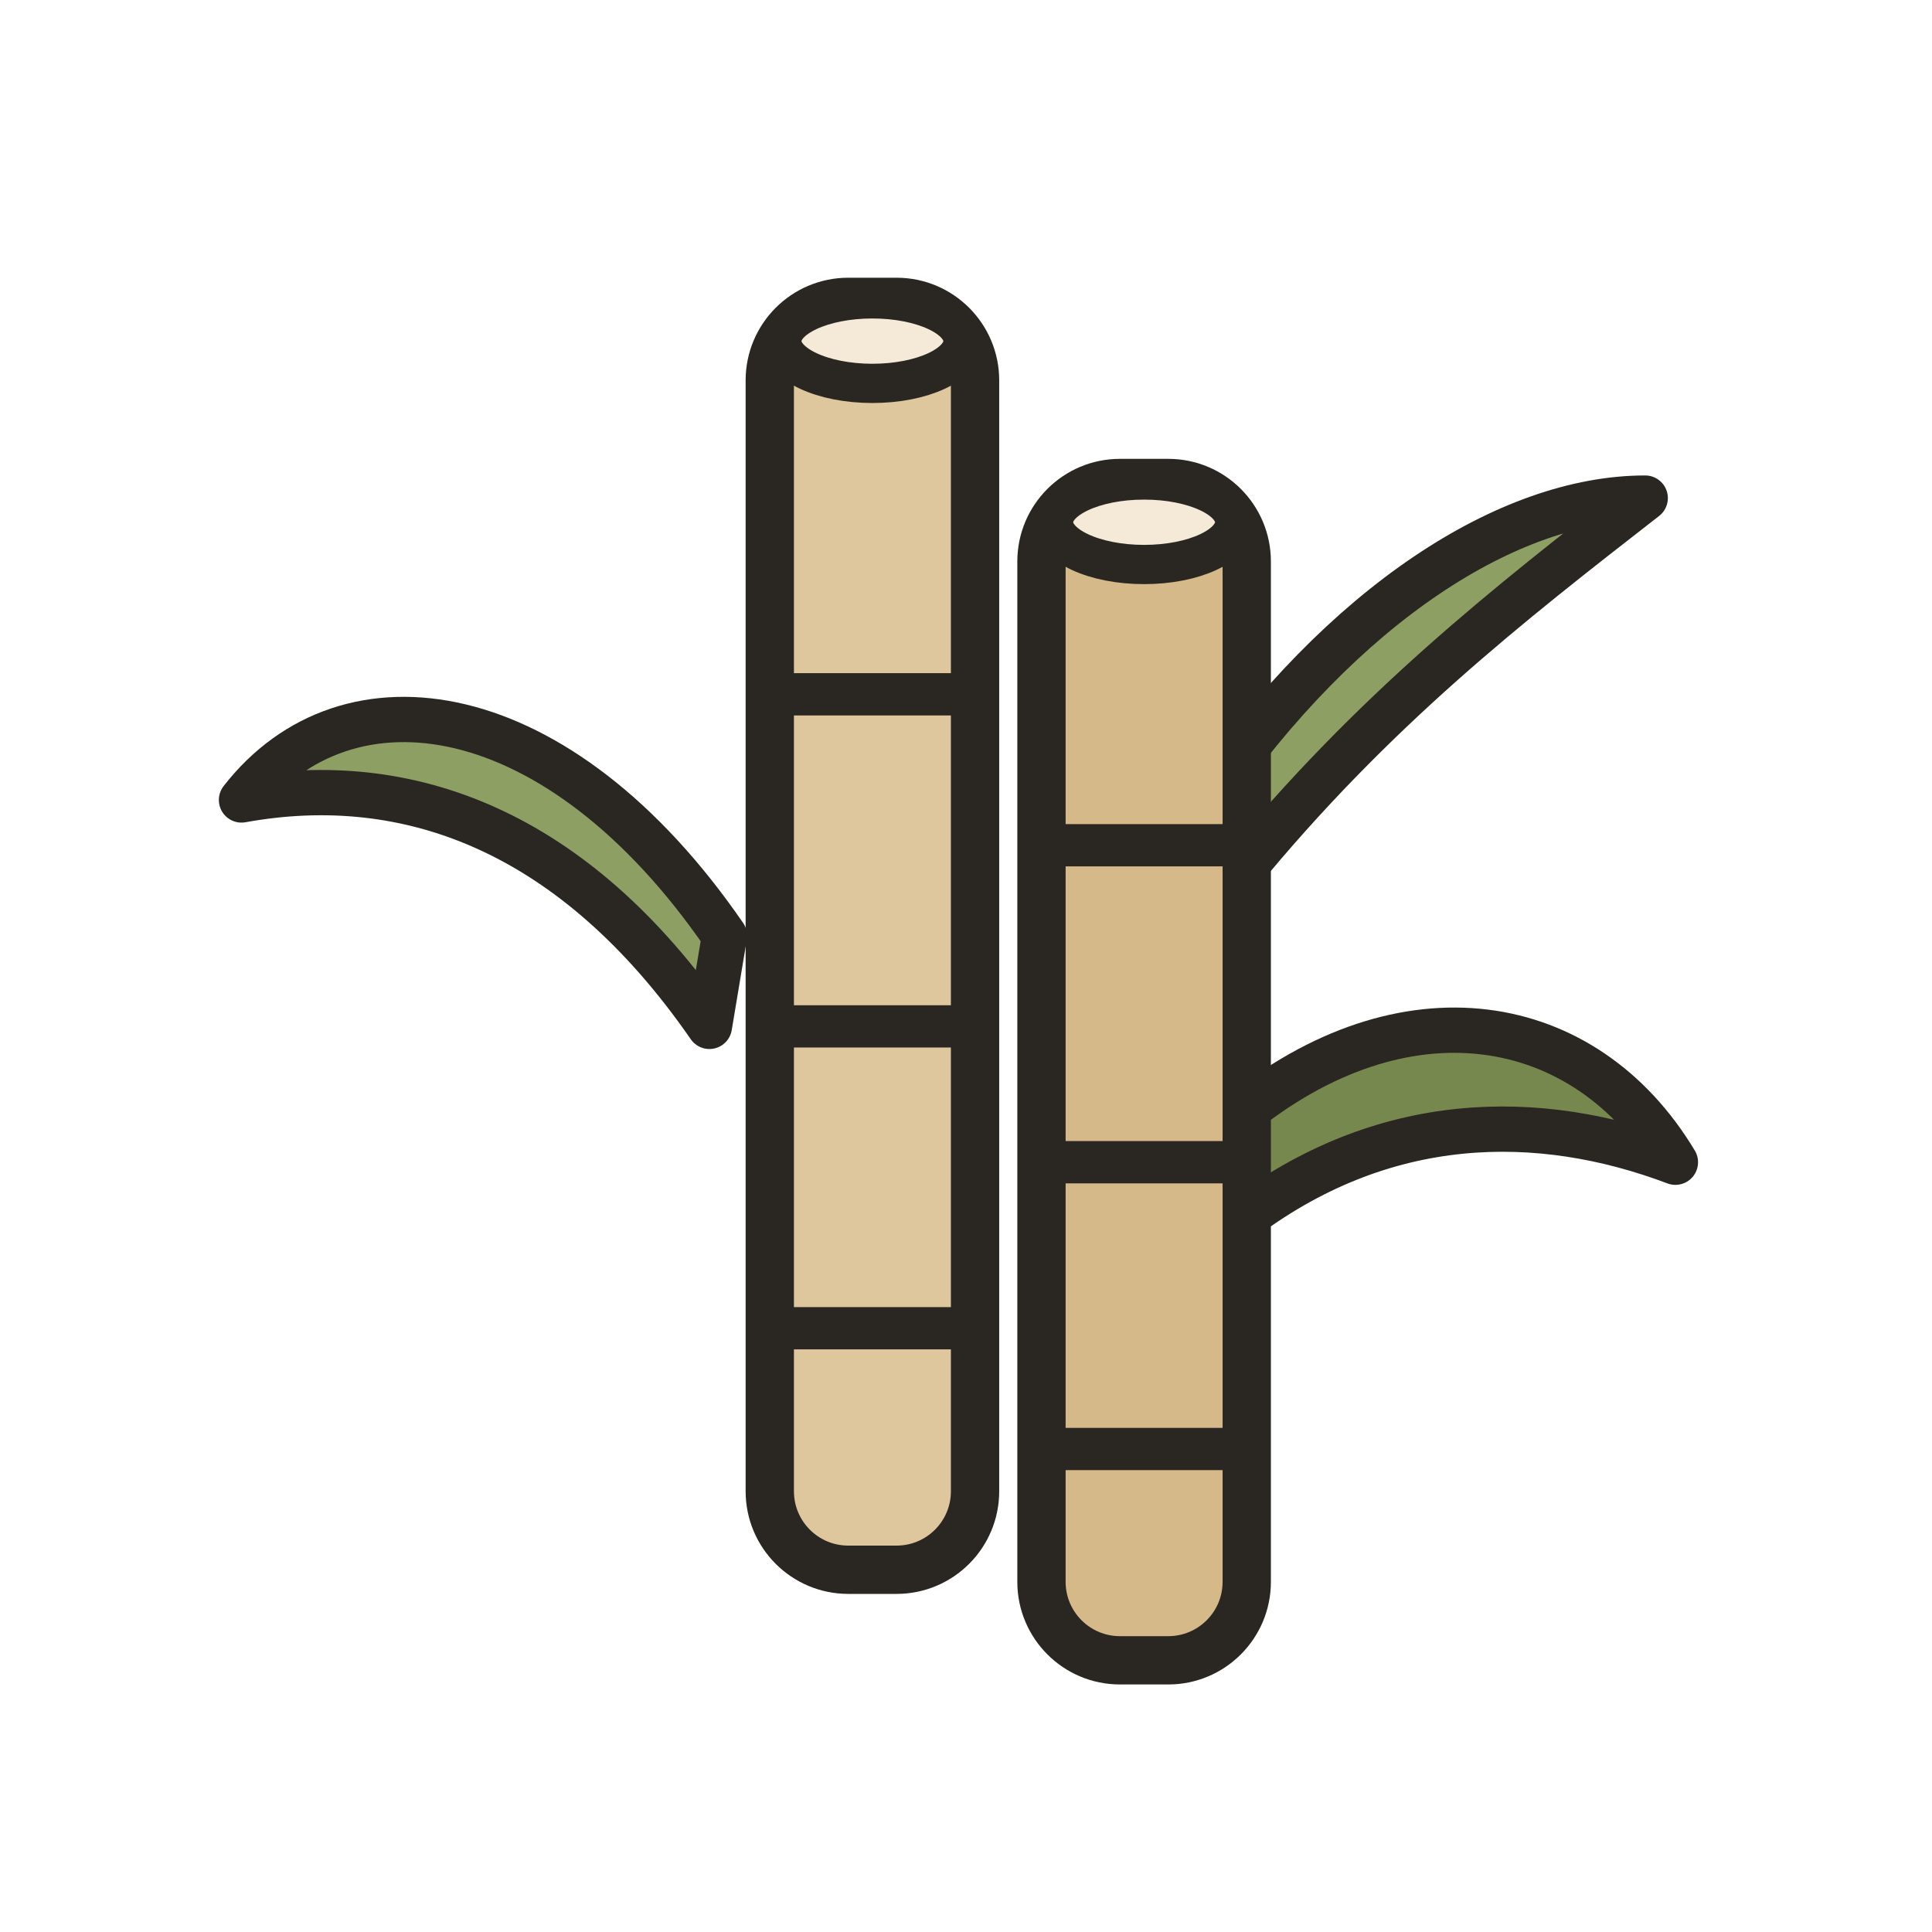
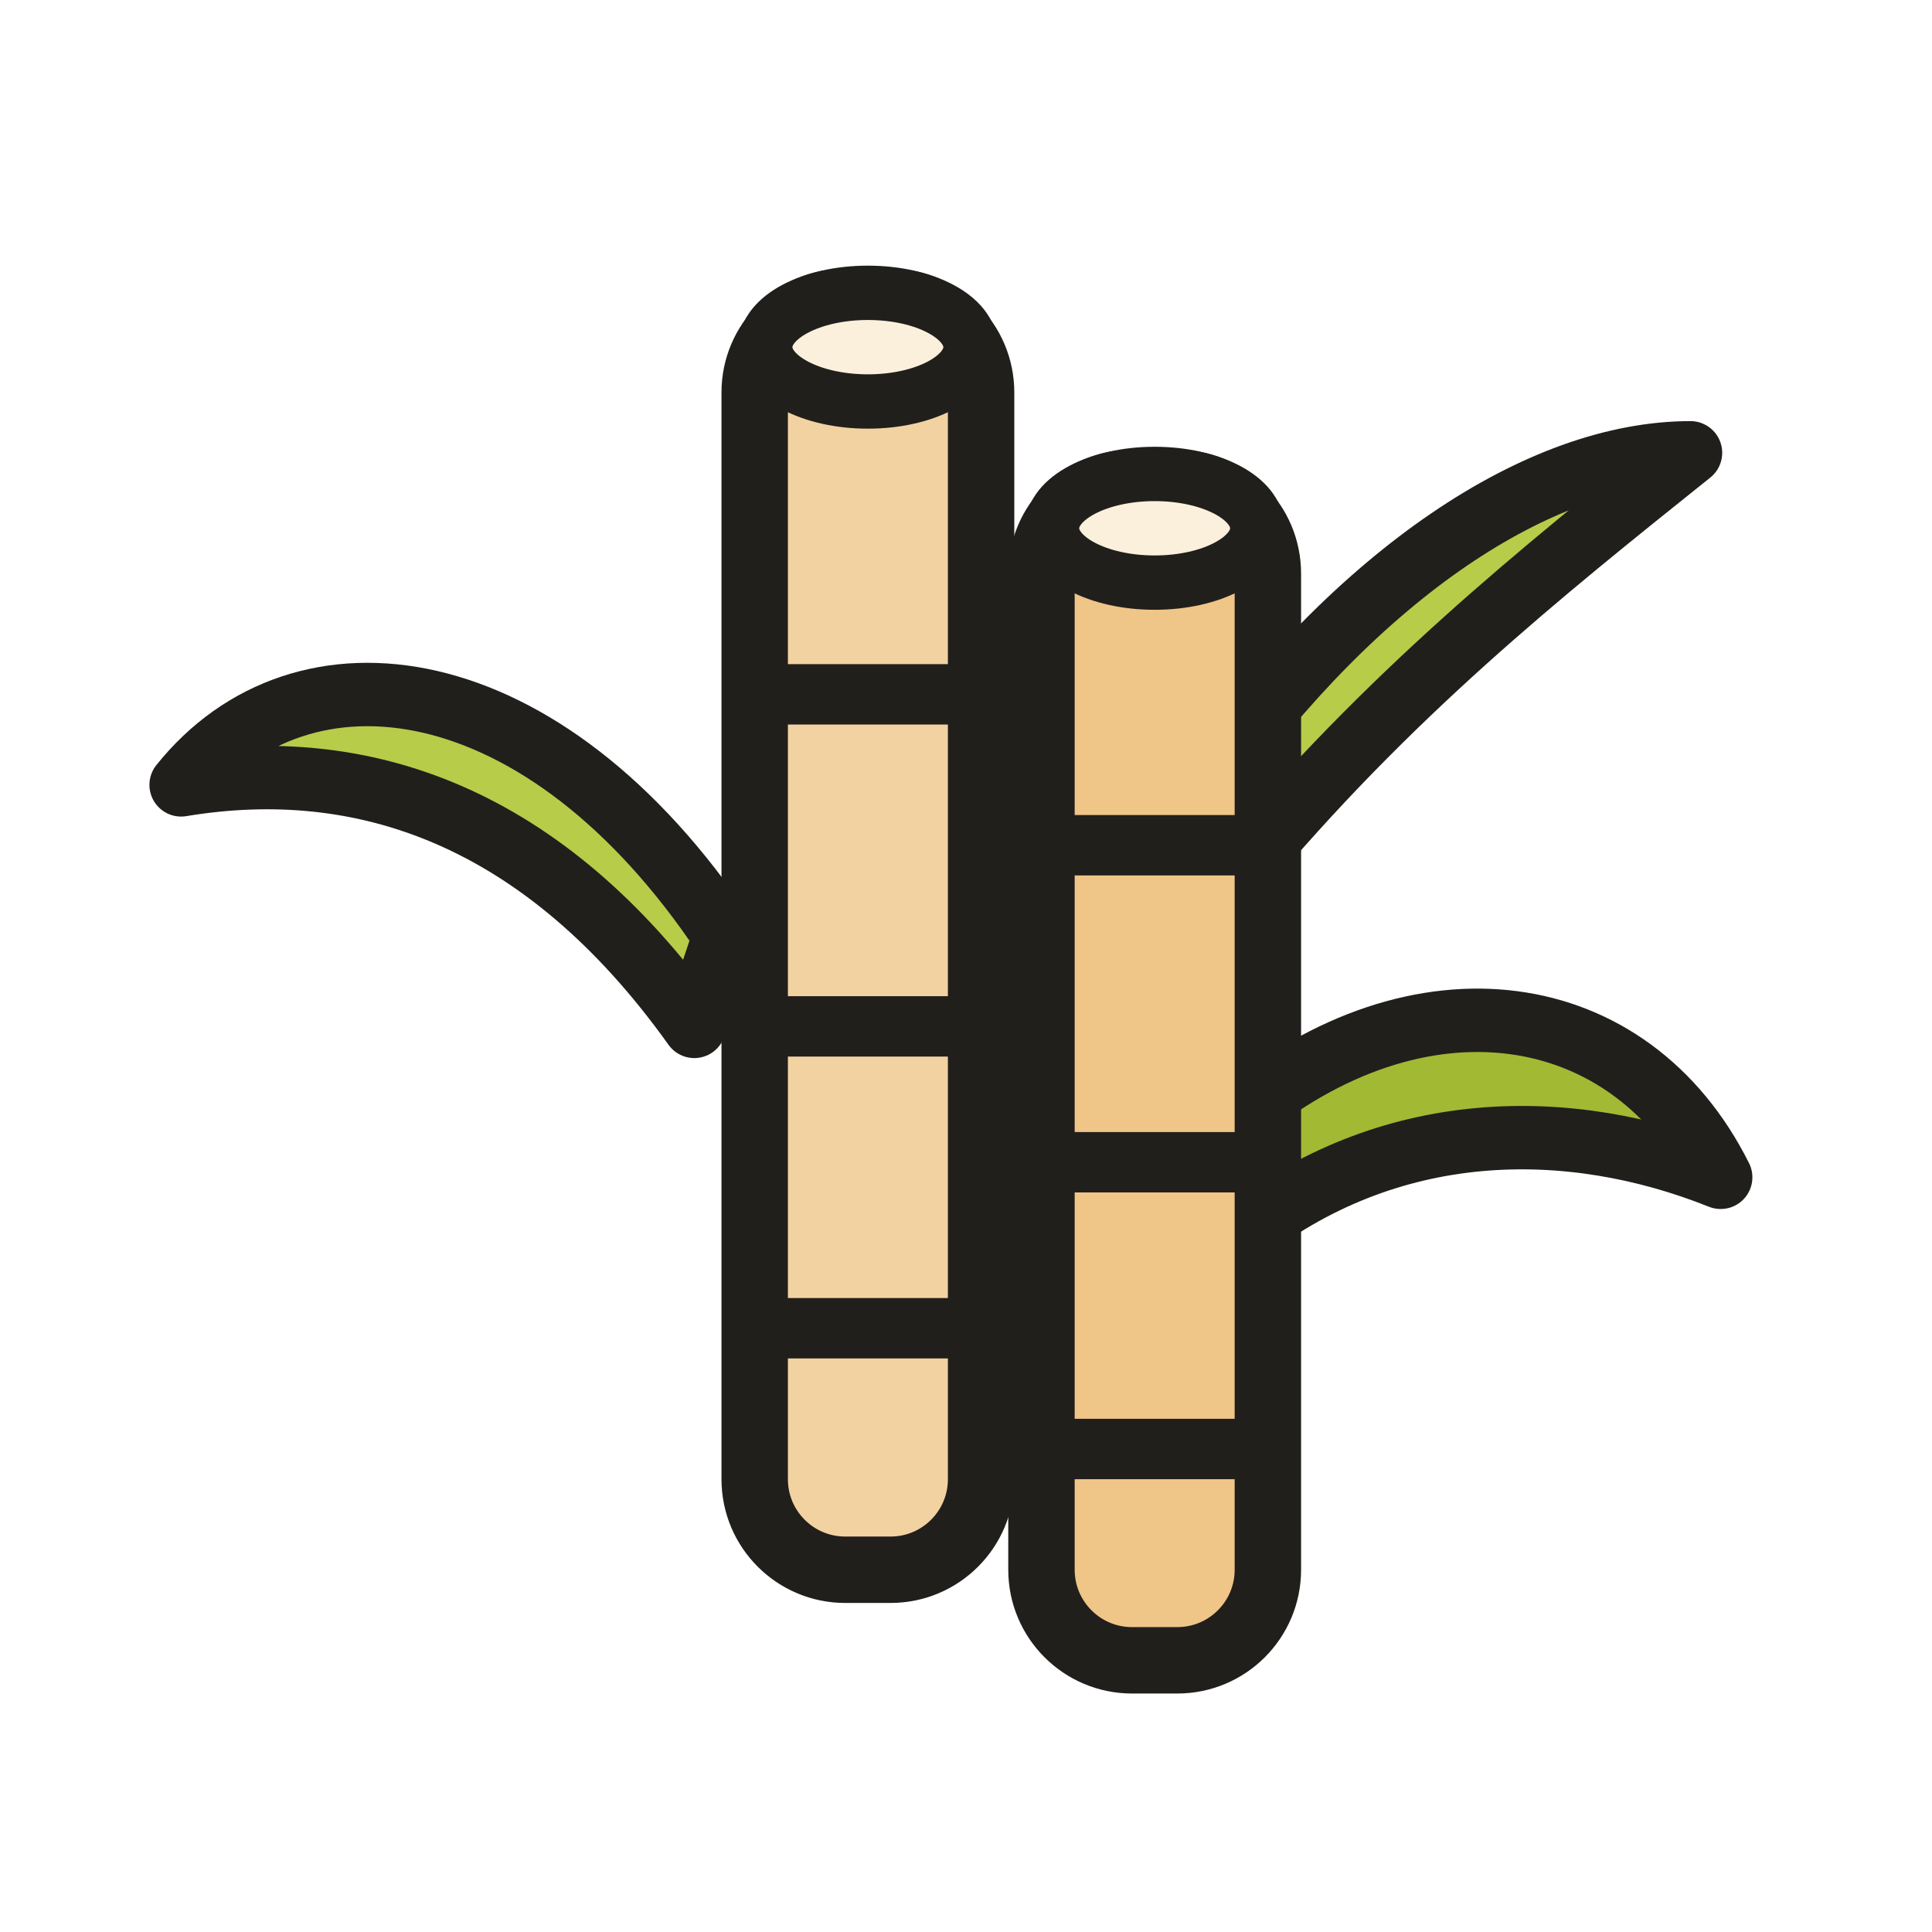
<svg xmlns="http://www.w3.org/2000/svg" viewBox="0 0 64 64" fill="none">
-   <path d="M24 31C18.5 23 11.5 22 8 26.5C13.5 25.5 19 27.5 23.5 34Z" fill="#8E9F63" stroke="#2A2723" stroke-width="1.5" stroke-linecap="round" stroke-linejoin="round" />
-   <path d="M40 26.5C44.5 20 50 16.5 54.5 16.5C50 20 45.5 23.5 41 29Z" fill="#8E9F63" stroke="#2A2723" stroke-width="1.5" stroke-linecap="round" stroke-linejoin="round" />
-   <path d="M41 37C46.5 32.5 52.5 33.5 55.5 38.5C51 36.8 45.8 36.8 41 40.5Z" fill="#76884D" stroke="#2A2723" stroke-width="1.5" stroke-linecap="round" stroke-linejoin="round" />
-   <rect x="25.5" y="10" width="6.8" height="42" rx="2.6" fill="#DEC69D" stroke="#2A2723" stroke-width="1.6" />
-   <ellipse cx="28.9" cy="11.3" rx="3" ry="1.4" fill="#F4EAD7" stroke="#2A2723" stroke-width="1.3" />
-   <path d="M26 23H31.8M26 34H31.8M26 44H31.8" stroke="#2A2723" stroke-width="1.4" stroke-linecap="round" />
-   <rect x="34.5" y="16" width="6.8" height="39" rx="2.6" fill="#D5B988" stroke="#2A2723" stroke-width="1.6" />
-   <ellipse cx="37.9" cy="17.3" rx="3" ry="1.4" fill="#F4EAD7" stroke="#2A2723" stroke-width="1.3" />
-   <path d="M35 28H40.8M35 38.5H40.8M35 48H40.8" stroke="#2A2723" stroke-width="1.4" stroke-linecap="round" />
+   <path d="M24 31C18 22 10 21 6 26C12 25 18 27 23 34Z" fill="#B7CC49" stroke="#211F1C" stroke-width="2.1" stroke-linecap="round" stroke-linejoin="round" />
+   <path d="M40 26C45 19 51 15 56 15C51 19 46 23 41 29Z" fill="#B7CC49" stroke="#211F1C" stroke-width="2.1" stroke-linecap="round" stroke-linejoin="round" />
+   <path d="M41 37C47 32 54 33 57 39C52 37 46 37 41 41Z" fill="#A2B933" stroke="#211F1C" stroke-width="2.1" stroke-linecap="round" stroke-linejoin="round" />
+   <rect x="25" y="10" width="7.5" height="42" rx="3" fill="#F3D2A2" stroke="#211F1C" stroke-width="2.2" />
+   <ellipse cx="28.75" cy="11.5" rx="3.4" ry="1.8" fill="#FAF0DC" stroke="#211F1C" stroke-width="1.8" />
+   <path d="M25.5 23H32M25.5 34H32M25.5 44H32" stroke="#211F1C" stroke-width="2" stroke-linecap="round" />
+   <rect x="34.5" y="16" width="7.5" height="39" rx="3" fill="#EFC588" stroke="#211F1C" stroke-width="2.2" />
+   <ellipse cx="38.25" cy="17.5" rx="3.4" ry="1.8" fill="#FAF0DC" stroke="#211F1C" stroke-width="1.8" />
+   <path d="M35 28H41.5M35 38.5H41.5M35 48H41.5" stroke="#211F1C" stroke-width="2" stroke-linecap="round" />
</svg>
